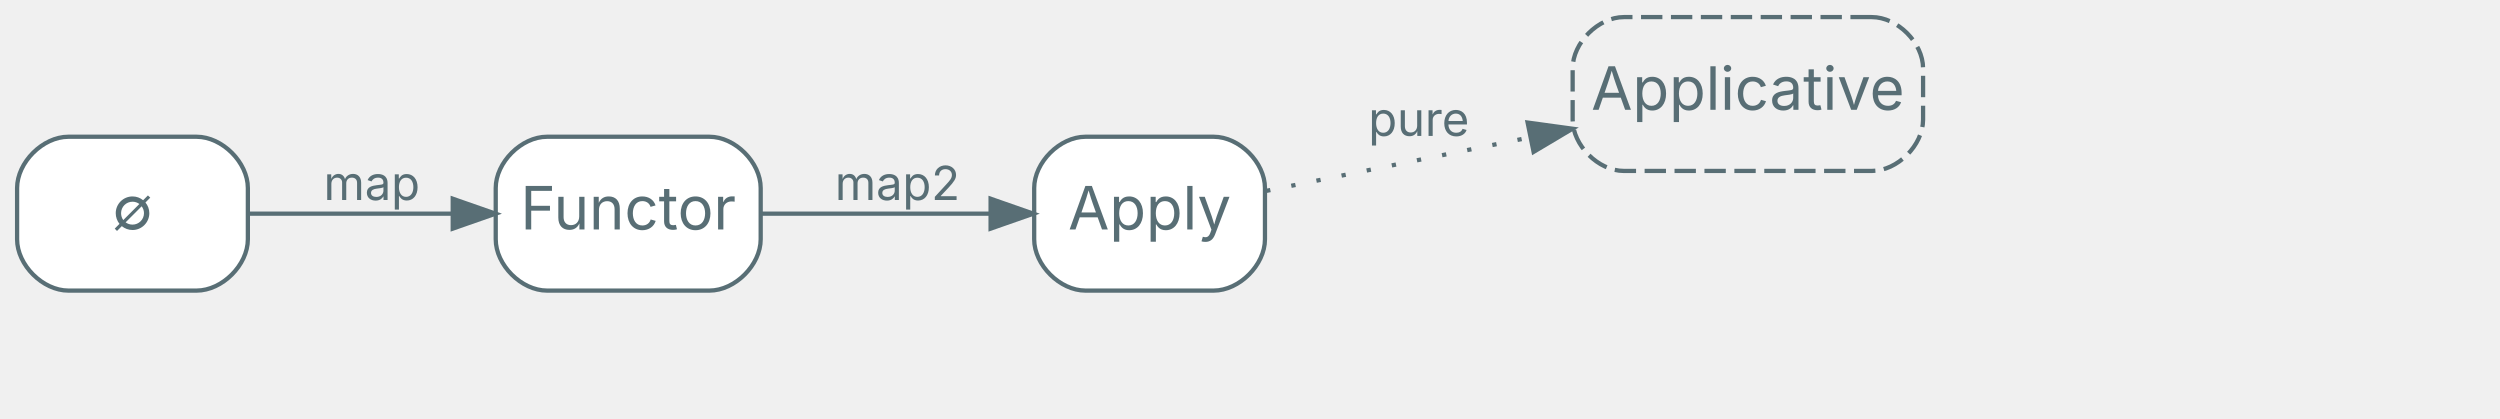
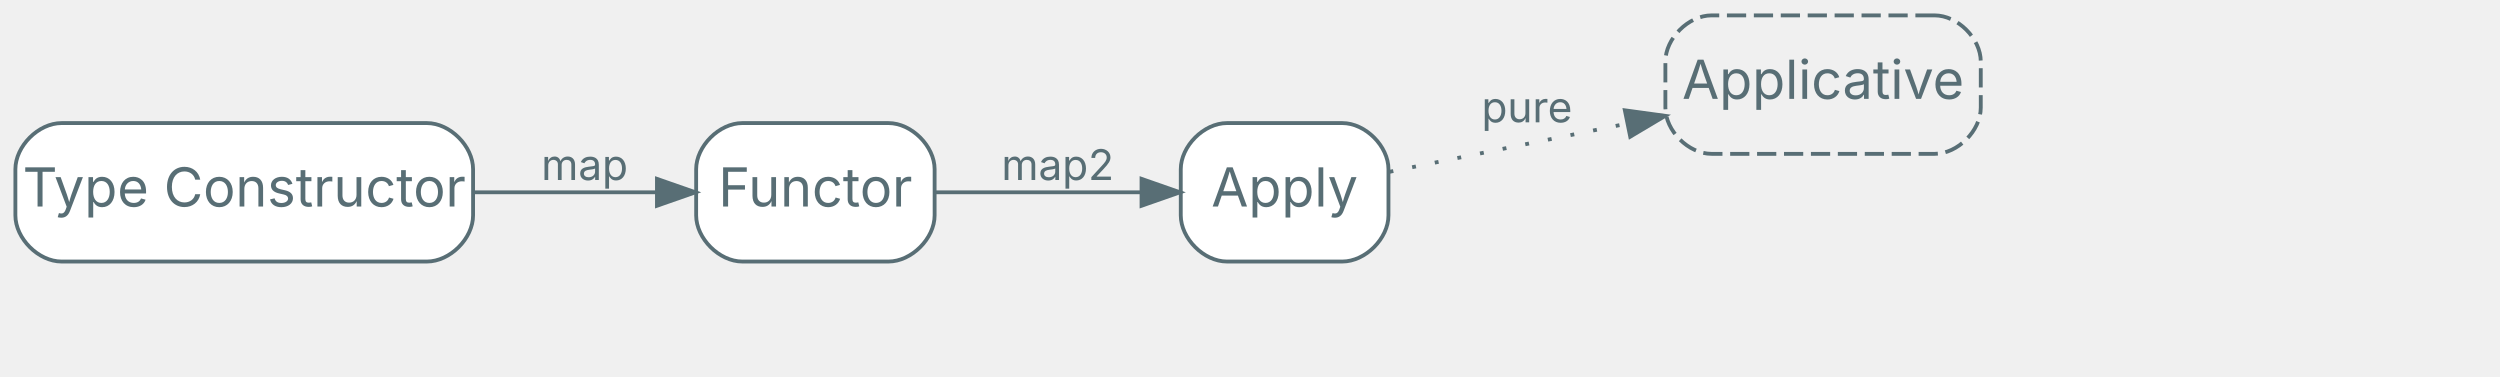
- <svg xmlns="http://www.w3.org/2000/svg" width="585pt" height="98pt" viewBox="0.00 0.00 585.00 98.00">
+ <svg xmlns="http://www.w3.org/2000/svg" width="650pt" height="98pt" viewBox="0.00 0.00 650.00 98.00">
  <g id="graph0" class="graph" transform="scale(1 1) rotate(0) translate(4 94)">
    <g id="node1" class="node">
-       <path fill="#ffffff" stroke="#586e75" d="M42,-62C42,-62 12,-62 12,-62 6,-62 0,-56 0,-50 0,-50 0,-38 0,-38 0,-32 6,-26 12,-26 12,-26 42,-26 42,-26 48,-26 54,-32 54,-38 54,-38 54,-50 54,-50 54,-56 48,-62 42,-62" />
-       <text text-anchor="middle" x="27" y="-40.3" font-family="Inter,Arial" font-size="14.00" fill="#586e75">∅</text>
+       <path fill="#ffffff" stroke="#586e75" d="M107,-62C107,-62 12,-62 12,-62 6,-62 0,-56 0,-50 0,-50 0,-38 0,-38 0,-32 6,-26 12,-26 12,-26 107,-26 107,-26 113,-26 119,-32 119,-38 119,-38 119,-50 119,-50 119,-56 113,-62 107,-62" />
+       <text text-anchor="middle" x="59.5" y="-40.3" font-family="Inter,Arial" font-size="14.00" fill="#586e75">Type Constructor</text>
    </g>
    <g id="node2" class="node">
-       <path fill="#ffffff" stroke="#586e75" d="M162,-62C162,-62 124,-62 124,-62 118,-62 112,-56 112,-50 112,-50 112,-38 112,-38 112,-32 118,-26 124,-26 124,-26 162,-26 162,-26 168,-26 174,-32 174,-38 174,-38 174,-50 174,-50 174,-56 168,-62 162,-62" />
-       <text text-anchor="middle" x="143" y="-40.3" font-family="Inter,Arial" font-size="14.00" fill="#586e75">Functor</text>
+       <path fill="#ffffff" stroke="#586e75" d="M227,-62C227,-62 189,-62 189,-62 183,-62 177,-56 177,-50 177,-50 177,-38 177,-38 177,-32 183,-26 189,-26 189,-26 227,-26 227,-26 233,-26 239,-32 239,-38 239,-38 239,-50 239,-50 239,-56 233,-62 227,-62" />
+       <text text-anchor="middle" x="208" y="-40.3" font-family="Inter,Arial" font-size="14.00" fill="#586e75">Functor</text>
    </g>
    <g id="edge1" class="edge">
-       <path fill="none" stroke="#586e75" d="M54.15,-44C68.28,-44 86.03,-44 101.87,-44" />
-       <polygon fill="#586e75" stroke="#586e75" points="101.94,-47.5 111.94,-44 101.94,-40.5 101.94,-47.5" />
-       <text text-anchor="middle" x="83" y="-47.2" font-family="Inter,Arial" font-size="11.00" fill="#586e75">map</text>
+       <path fill="none" stroke="#586e75" d="M119.24,-44C135.13,-44 151.96,-44 166.59,-44" />
+       <polygon fill="#586e75" stroke="#586e75" points="166.81,-47.5 176.81,-44 166.81,-40.5 166.81,-47.5" />
+       <text text-anchor="middle" x="148" y="-47.2" font-family="Inter,Arial" font-size="11.00" fill="#586e75">map</text>
    </g>
    <g id="node3" class="node">
-       <path fill="#ffffff" stroke="#586e75" d="M280,-62C280,-62 250,-62 250,-62 244,-62 238,-56 238,-50 238,-50 238,-38 238,-38 238,-32 244,-26 250,-26 250,-26 280,-26 280,-26 286,-26 292,-32 292,-38 292,-38 292,-50 292,-50 292,-56 286,-62 280,-62" />
-       <text text-anchor="middle" x="265" y="-40.3" font-family="Inter,Arial" font-size="14.00" fill="#586e75">Apply</text>
+       <path fill="#ffffff" stroke="#586e75" d="M345,-62C345,-62 315,-62 315,-62 309,-62 303,-56 303,-50 303,-50 303,-38 303,-38 303,-32 309,-26 315,-26 315,-26 345,-26 345,-26 351,-26 357,-32 357,-38 357,-38 357,-50 357,-50 357,-56 351,-62 345,-62" />
+       <text text-anchor="middle" x="330" y="-40.3" font-family="Inter,Arial" font-size="14.00" fill="#586e75">Apply</text>
    </g>
    <g id="edge2" class="edge">
-       <path fill="none" stroke="#586e75" d="M174.28,-44C190.5,-44 210.58,-44 227.64,-44" />
-       <polygon fill="#586e75" stroke="#586e75" points="227.8,-47.5 237.8,-44 227.8,-40.5 227.8,-47.5" />
-       <text text-anchor="middle" x="206" y="-47.2" font-family="Inter,Arial" font-size="11.00" fill="#586e75">map2</text>
+       <path fill="none" stroke="#586e75" d="M239.28,-44C255.5,-44 275.58,-44 292.64,-44" />
+       <polygon fill="#586e75" stroke="#586e75" points="292.8,-47.5 302.8,-44 292.8,-40.5 292.8,-47.5" />
+       <text text-anchor="middle" x="271" y="-47.2" font-family="Inter,Arial" font-size="11.00" fill="#586e75">map2</text>
    </g>
    <g id="node4" class="node impossible">
-       <path fill="none" stroke="#586e75" stroke-dasharray="5,2" d="M434,-90C434,-90 376,-90 376,-90 370,-90 364,-84 364,-78 364,-78 364,-66 364,-66 364,-60 370,-54 376,-54 376,-54 434,-54 434,-54 440,-54 446,-60 446,-66 446,-66 446,-78 446,-78 446,-84 440,-90 434,-90" />
-       <text text-anchor="middle" x="405" y="-68.3" font-family="Inter,Arial" font-size="14.00" fill="#586e75">Applicative</text>
+       <path fill="none" stroke="#586e75" stroke-dasharray="5,2" d="M499,-90C499,-90 441,-90 441,-90 435,-90 429,-84 429,-78 429,-78 429,-66 429,-66 429,-60 435,-54 441,-54 441,-54 499,-54 499,-54 505,-54 511,-60 511,-66 511,-66 511,-78 511,-78 511,-84 505,-90 499,-90" />
+       <text text-anchor="middle" x="470" y="-68.3" font-family="Inter,Arial" font-size="14.00" fill="#586e75">Applicative</text>
    </g>
    <g id="edge3" class="edge impossible">
-       <path fill="none" stroke="#586e75" stroke-dasharray="1,5" d="M292.28,-49.33C309.69,-52.86 333.07,-57.61 353.95,-61.84" />
-       <polygon fill="#586e75" stroke="#586e75" points="353.46,-65.32 363.96,-63.88 354.86,-58.46 353.46,-65.32" />
-       <text text-anchor="middle" x="328" y="-62.2" font-family="Inter,Arial" font-size="11.00" fill="#586e75">pure</text>
+       <path fill="none" stroke="#586e75" stroke-dasharray="1,5" d="M357.28,-49.33C374.69,-52.86 398.07,-57.61 418.95,-61.84" />
+       <polygon fill="#586e75" stroke="#586e75" points="418.46,-65.32 428.96,-63.88 419.86,-58.46 418.46,-65.32" />
+       <text text-anchor="middle" x="393" y="-62.2" font-family="Inter,Arial" font-size="11.00" fill="#586e75">pure</text>
    </g>
  </g>
</svg>
